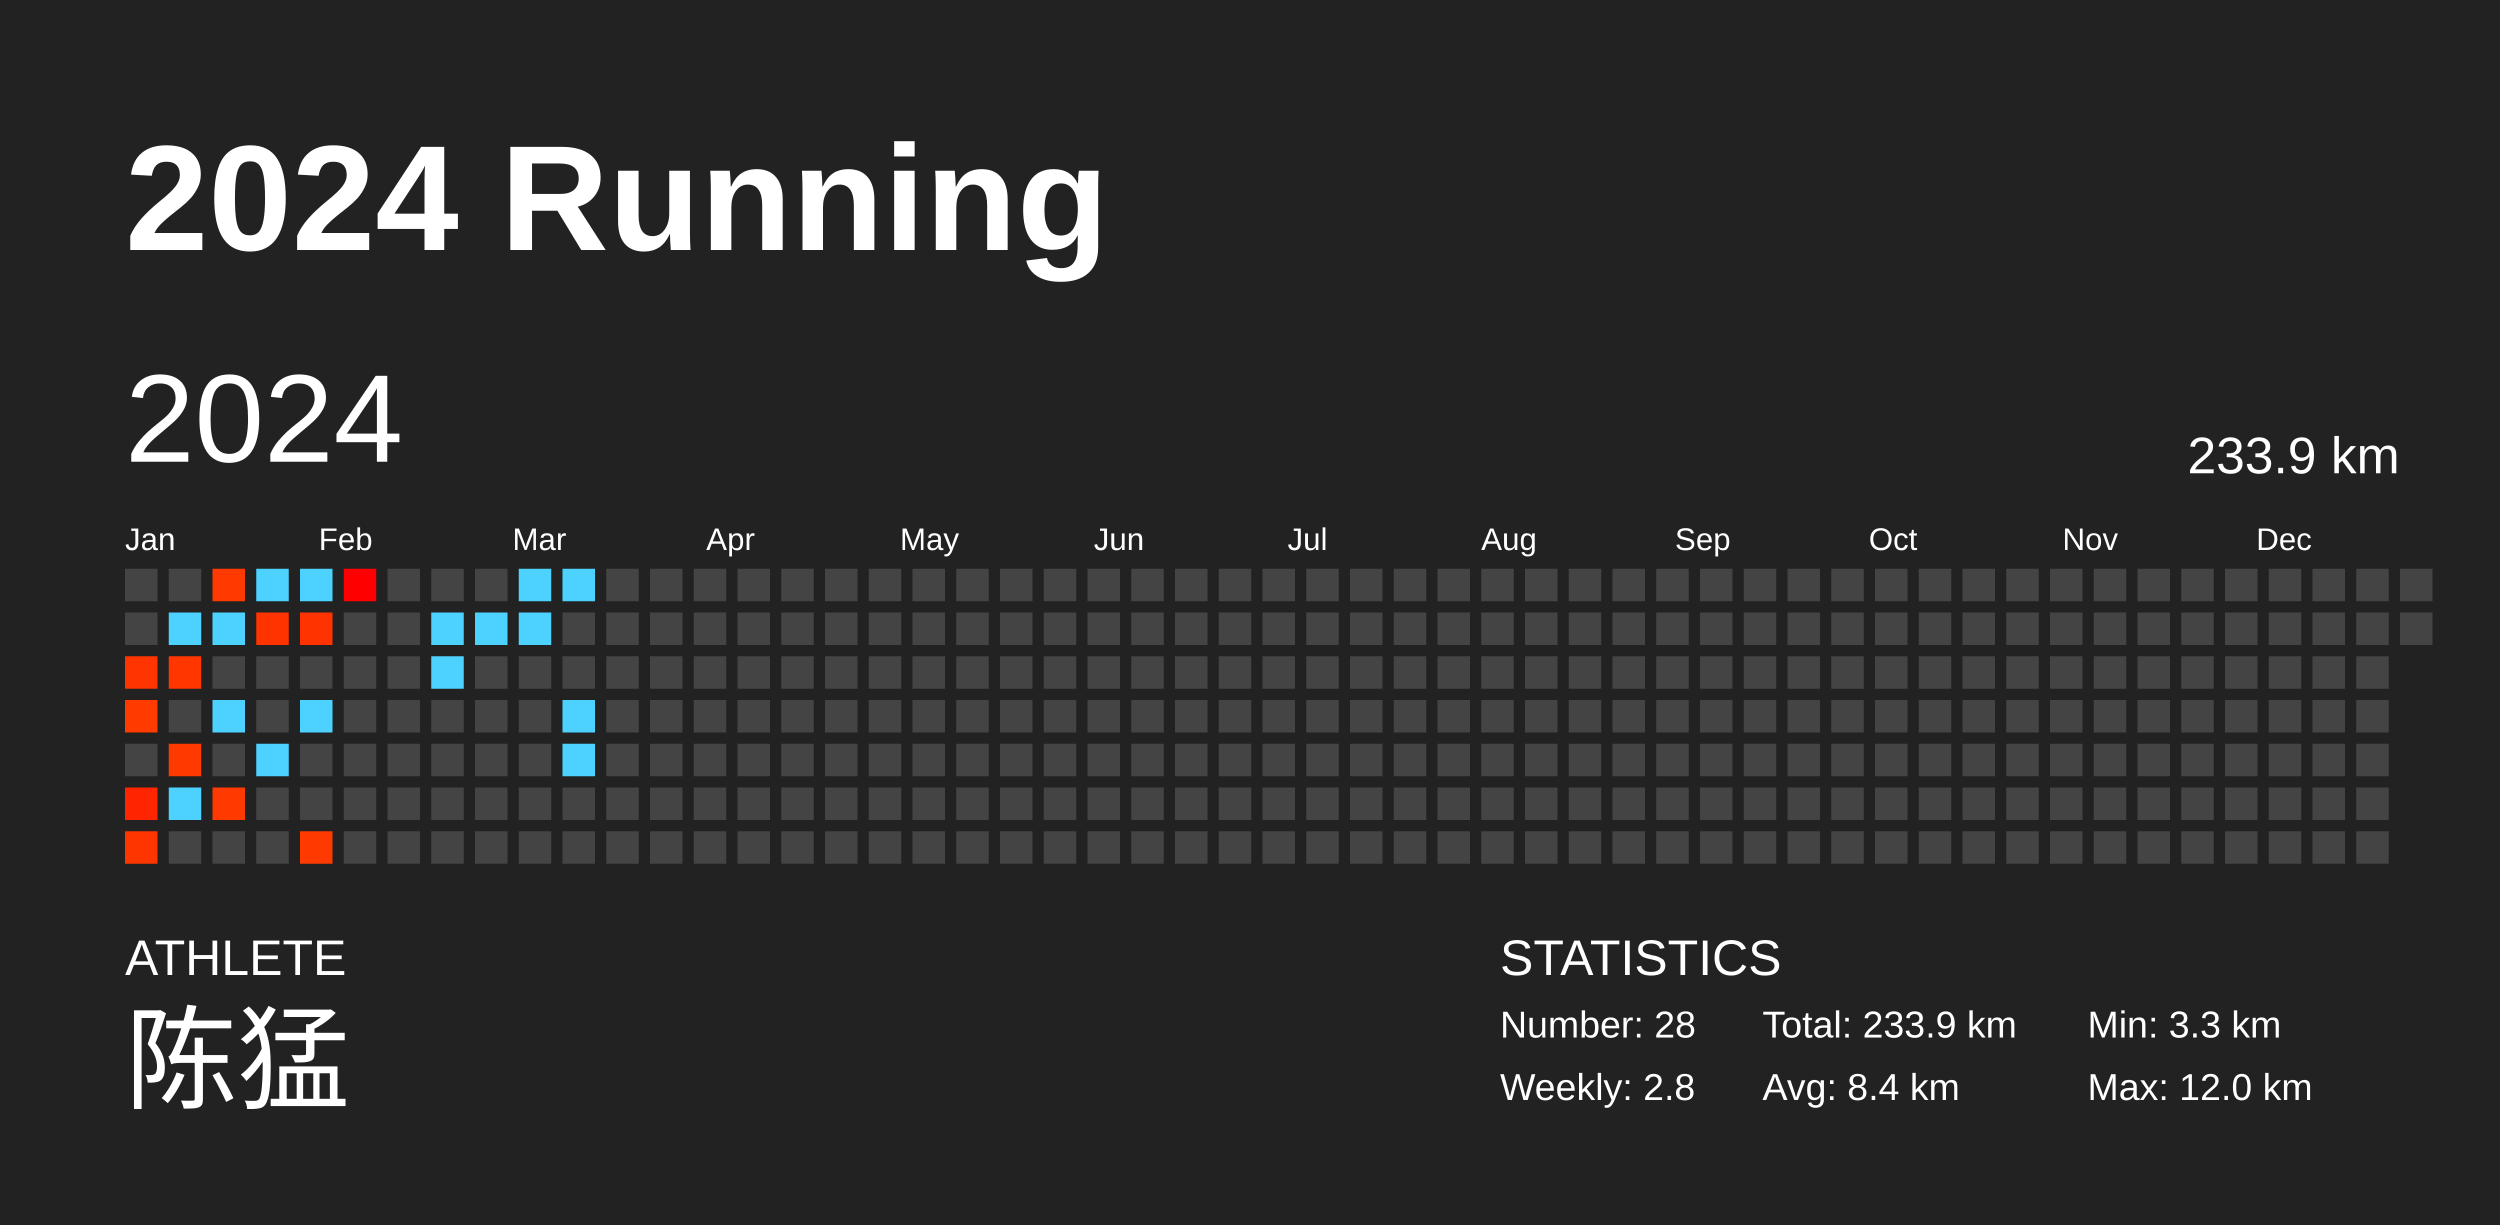
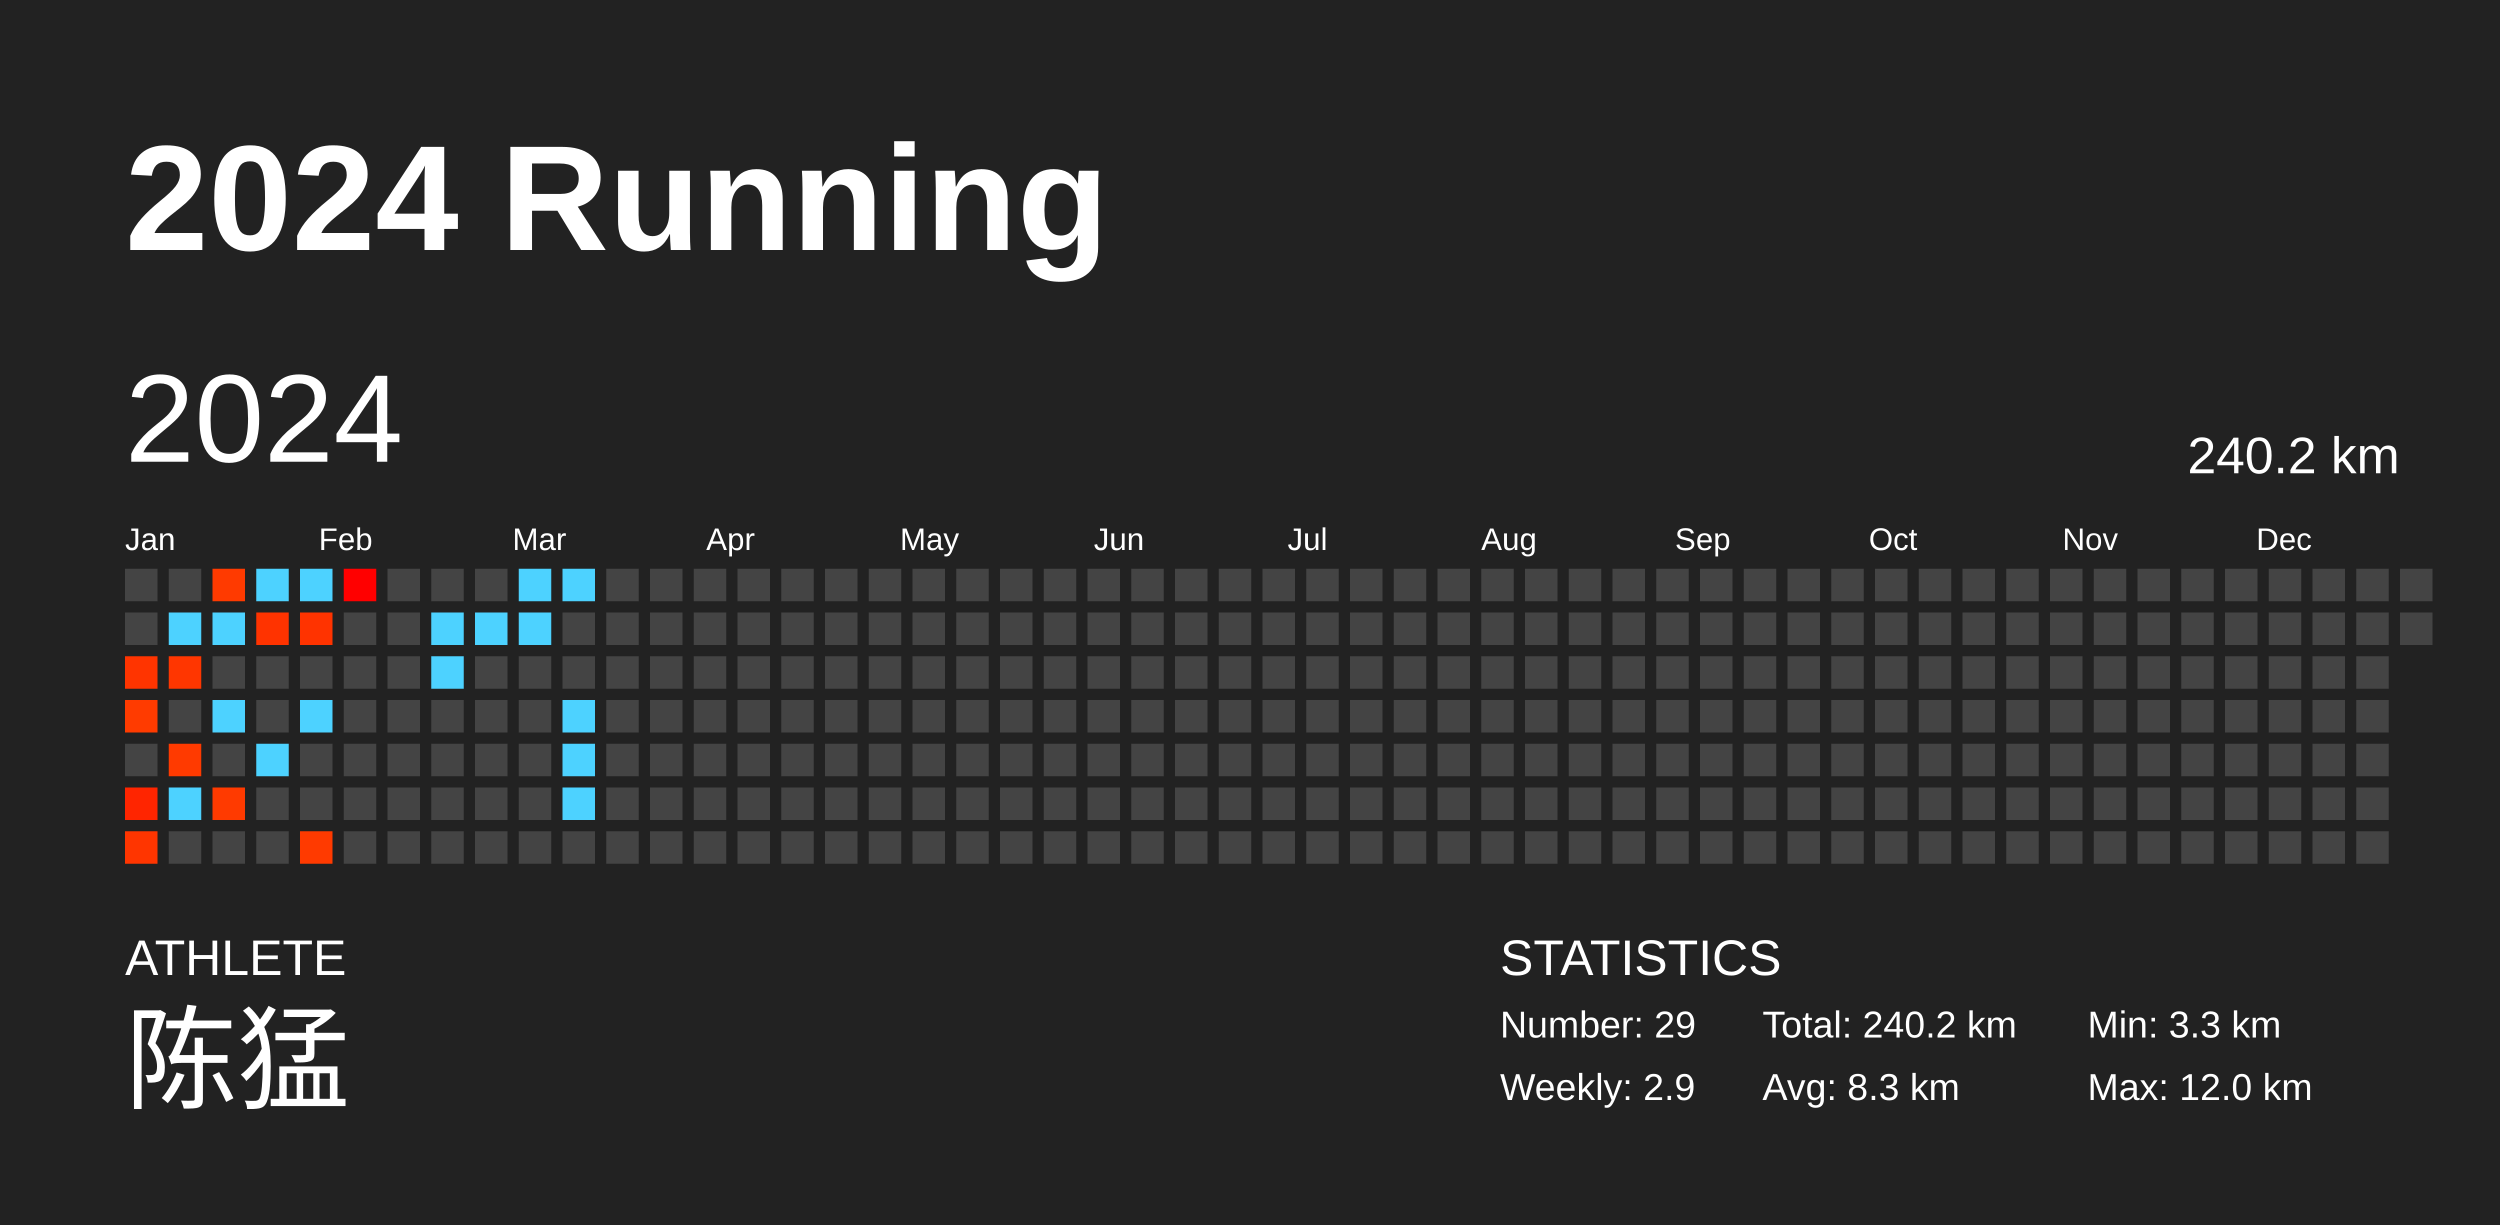
<svg xmlns="http://www.w3.org/2000/svg" baseProfile="full" height="98mm" version="1.1" viewBox="0,0,200,98" width="200mm">
  <defs />
  <rect fill="#222222" height="98" width="200" x="0" y="0" />
  <text fill="#FFFFFF" style="font-size:12px; font-family:Arial; font-weight:bold;" x="10" y="20">2024 Running</text>
  <text fill="#FFFFFF" style="font-size:4px; font-family:Arial" x="10" y="78">ATHLETE</text>
  <text fill="#FFFFFF" style="font-size:9px; font-family:Arial" x="10" y="88">陈猛</text>
  <text fill="#FFFFFF" style="font-size:4px; font-family:Arial" x="120" y="78">STATISTICS</text>
-   <text fill="#FFFFFF" style="font-size:3px; font-family:Arial" x="120" y="83">Number: 28</text>
-   <text fill="#FFFFFF" style="font-size:3px; font-family:Arial" x="120" y="88">Weekly: 2.8</text>
-   <text fill="#FFFFFF" style="font-size:3px; font-family:Arial" x="141" y="83">Total: 233.9 km</text>
-   <text fill="#FFFFFF" style="font-size:3px; font-family:Arial" x="141" y="88">Avg: 8.4 km</text>
+   <text fill="#FFFFFF" style="font-size:3px; font-family:Arial" x="120" y="83">Number: 29</text>
+   <text fill="#FFFFFF" style="font-size:3px; font-family:Arial" x="120" y="88">Weekly: 2.9</text>
+   <text fill="#FFFFFF" style="font-size:3px; font-family:Arial" x="141" y="83">Total: 240.2 km</text>
+   <text fill="#FFFFFF" style="font-size:3px; font-family:Arial" x="141" y="88">Avg: 8.3 km</text>
  <text fill="#FFFFFF" style="font-size:3px; font-family:Arial" x="167" y="83">Min: 3.3 km</text>
  <text fill="#FFFFFF" style="font-size:3px; font-family:Arial" x="167" y="88">Max: 12.0 km</text>
  <text dominant-baseline="hanging" fill="#FFFFFF" style="font-size:10.0px; font-family:Arial;" x="10" y="30">2024</text>
-   <text dominant-baseline="hanging" fill="#FFFFFF" style="font-size:4.125px; font-family:Arial;" x="175" y="35">233.9 km</text>
+   <text dominant-baseline="hanging" fill="#FFFFFF" style="font-size:4.125px; font-family:Arial;" x="175" y="35">240.2 km</text>
  <text fill="#FFFFFF" style="font-size:2.5px; font-family:Arial" x="10.0" y="44">Jan</text>
  <text fill="#FFFFFF" style="font-size:2.5px; font-family:Arial" x="25.5" y="44">Feb</text>
  <text fill="#FFFFFF" style="font-size:2.5px; font-family:Arial" x="41.0" y="44">Mar</text>
  <text fill="#FFFFFF" style="font-size:2.5px; font-family:Arial" x="56.5" y="44">Apr</text>
  <text fill="#FFFFFF" style="font-size:2.5px; font-family:Arial" x="72.0" y="44">May</text>
  <text fill="#FFFFFF" style="font-size:2.5px; font-family:Arial" x="87.5" y="44">Jun</text>
  <text fill="#FFFFFF" style="font-size:2.5px; font-family:Arial" x="103.0" y="44">Jul</text>
  <text fill="#FFFFFF" style="font-size:2.5px; font-family:Arial" x="118.5" y="44">Aug</text>
  <text fill="#FFFFFF" style="font-size:2.5px; font-family:Arial" x="134.0" y="44">Sep</text>
  <text fill="#FFFFFF" style="font-size:2.5px; font-family:Arial" x="149.5" y="44">Oct</text>
  <text fill="#FFFFFF" style="font-size:2.5px; font-family:Arial" x="165.0" y="44">Nov</text>
  <text fill="#FFFFFF" style="font-size:2.5px; font-family:Arial" x="180.5" y="44">Dec</text>
  <rect fill="#444444" height="2.6" width="2.6" x="10.0" y="45.5" />
  <rect fill="#444444" height="2.6" width="2.6" x="10.0" y="49.0" />
  <rect fill="#ff3400" height="2.6" width="2.6" x="10.0" y="52.5" />
  <rect fill="#ff3b00" height="2.6" width="2.6" x="10.0" y="56.0" />
  <rect fill="#444444" height="2.6" width="2.6" x="10.0" y="59.5" />
  <rect fill="#ff2500" height="2.6" width="2.6" x="10.0" y="63.0" />
  <rect fill="#ff3500" height="2.6" width="2.6" x="10.0" y="66.5" />
  <rect fill="#444444" height="2.6" width="2.6" x="13.5" y="45.5" />
  <rect fill="#4dd2ff" height="2.6" width="2.6" x="13.5" y="49.0" />
  <rect fill="#ff3600" height="2.6" width="2.6" x="13.5" y="52.5" />
  <rect fill="#444444" height="2.6" width="2.6" x="13.5" y="56.0" />
  <rect fill="#ff3a00" height="2.6" width="2.6" x="13.5" y="59.5" />
  <rect fill="#4dd2ff" height="2.6" width="2.6" x="13.5" y="63.0" />
  <rect fill="#444444" height="2.6" width="2.6" x="13.5" y="66.5" />
  <rect fill="#ff3a00" height="2.6" width="2.6" x="17.0" y="45.5" />
  <rect fill="#4dd2ff" height="2.6" width="2.6" x="17.0" y="49.0" />
  <rect fill="#444444" height="2.6" width="2.6" x="17.0" y="52.5" />
  <rect fill="#4dd2ff" height="2.6" width="2.6" x="17.0" y="56.0" />
  <rect fill="#444444" height="2.6" width="2.6" x="17.0" y="59.5" />
  <rect fill="#ff3a00" height="2.6" width="2.6" x="17.0" y="63.0" />
  <rect fill="#444444" height="2.6" width="2.6" x="17.0" y="66.5" />
  <rect fill="#4dd2ff" height="2.6" width="2.6" x="20.5" y="45.5" />
  <rect fill="#ff3300" height="2.6" width="2.6" x="20.5" y="49.0" />
  <rect fill="#444444" height="2.6" width="2.6" x="20.5" y="52.5" />
  <rect fill="#444444" height="2.6" width="2.6" x="20.5" y="56.0" />
  <rect fill="#4dd2ff" height="2.6" width="2.6" x="20.5" y="59.5" />
  <rect fill="#444444" height="2.6" width="2.6" x="20.5" y="63.0" />
  <rect fill="#444444" height="2.6" width="2.6" x="20.5" y="66.5" />
  <rect fill="#4dd2ff" height="2.6" width="2.6" x="24.0" y="45.5" />
  <rect fill="#ff3300" height="2.6" width="2.6" x="24.0" y="49.0" />
  <rect fill="#444444" height="2.6" width="2.6" x="24.0" y="52.5" />
  <rect fill="#4dd2ff" height="2.6" width="2.6" x="24.0" y="56.0" />
  <rect fill="#444444" height="2.6" width="2.6" x="24.0" y="59.5" />
  <rect fill="#444444" height="2.6" width="2.6" x="24.0" y="63.0" />
  <rect fill="#ff3a00" height="2.6" width="2.6" x="24.0" y="66.5" />
  <rect fill="#ff0000" height="2.6" width="2.6" x="27.5" y="45.5" />
  <rect fill="#444444" height="2.6" width="2.6" x="27.5" y="49.0" />
  <rect fill="#444444" height="2.6" width="2.6" x="27.5" y="52.5" />
  <rect fill="#444444" height="2.6" width="2.6" x="27.5" y="56.0" />
  <rect fill="#444444" height="2.6" width="2.6" x="27.5" y="59.5" />
  <rect fill="#444444" height="2.6" width="2.6" x="27.5" y="63.0" />
  <rect fill="#444444" height="2.6" width="2.6" x="27.5" y="66.5" />
  <rect fill="#444444" height="2.6" width="2.6" x="31.0" y="45.5" />
  <rect fill="#444444" height="2.6" width="2.6" x="31.0" y="49.0" />
  <rect fill="#444444" height="2.6" width="2.6" x="31.0" y="52.5" />
  <rect fill="#444444" height="2.6" width="2.6" x="31.0" y="56.0" />
  <rect fill="#444444" height="2.6" width="2.6" x="31.0" y="59.5" />
  <rect fill="#444444" height="2.6" width="2.6" x="31.0" y="63.0" />
  <rect fill="#444444" height="2.6" width="2.6" x="31.0" y="66.5" />
  <rect fill="#444444" height="2.6" width="2.6" x="34.5" y="45.5" />
  <rect fill="#4dd2ff" height="2.6" width="2.6" x="34.5" y="49.0" />
  <rect fill="#4dd2ff" height="2.6" width="2.6" x="34.5" y="52.5" />
  <rect fill="#444444" height="2.6" width="2.6" x="34.5" y="56.0" />
  <rect fill="#444444" height="2.6" width="2.6" x="34.5" y="59.5" />
  <rect fill="#444444" height="2.6" width="2.6" x="34.5" y="63.0" />
  <rect fill="#444444" height="2.6" width="2.6" x="34.5" y="66.5" />
  <rect fill="#444444" height="2.6" width="2.6" x="38.0" y="45.5" />
  <rect fill="#4dd2ff" height="2.6" width="2.6" x="38.0" y="49.0" />
  <rect fill="#444444" height="2.6" width="2.6" x="38.0" y="52.5" />
  <rect fill="#444444" height="2.6" width="2.6" x="38.0" y="56.0" />
  <rect fill="#444444" height="2.6" width="2.6" x="38.0" y="59.5" />
  <rect fill="#444444" height="2.6" width="2.6" x="38.0" y="63.0" />
  <rect fill="#444444" height="2.6" width="2.6" x="38.0" y="66.5" />
  <rect fill="#4dd2ff" height="2.6" width="2.6" x="41.5" y="45.5" />
  <rect fill="#4dd2ff" height="2.6" width="2.6" x="41.5" y="49.0" />
  <rect fill="#444444" height="2.6" width="2.6" x="41.5" y="52.5" />
  <rect fill="#444444" height="2.6" width="2.6" x="41.5" y="56.0" />
  <rect fill="#444444" height="2.6" width="2.6" x="41.5" y="59.5" />
  <rect fill="#444444" height="2.6" width="2.6" x="41.5" y="63.0" />
  <rect fill="#444444" height="2.6" width="2.6" x="41.5" y="66.5" />
  <rect fill="#4dd2ff" height="2.6" width="2.6" x="45.0" y="45.5" />
  <rect fill="#444444" height="2.6" width="2.6" x="45.0" y="49.0" />
  <rect fill="#444444" height="2.6" width="2.6" x="45.0" y="52.5" />
  <rect fill="#4dd2ff" height="2.6" width="2.6" x="45.0" y="56.0" />
  <rect fill="#4dd2ff" height="2.6" width="2.6" x="45.0" y="59.5" />
-   <rect fill="#444444" height="2.6" width="2.6" x="45.0" y="63.0" />
+   <rect fill="#4dd2ff" height="2.6" width="2.6" x="45.0" y="63.0" />
  <rect fill="#444444" height="2.6" width="2.6" x="45.0" y="66.5" />
  <rect fill="#444444" height="2.6" width="2.6" x="48.5" y="45.5" />
  <rect fill="#444444" height="2.6" width="2.6" x="48.5" y="49.0" />
  <rect fill="#444444" height="2.6" width="2.6" x="48.5" y="52.5" />
  <rect fill="#444444" height="2.6" width="2.6" x="48.5" y="56.0" />
  <rect fill="#444444" height="2.6" width="2.6" x="48.5" y="59.5" />
  <rect fill="#444444" height="2.6" width="2.6" x="48.5" y="63.0" />
  <rect fill="#444444" height="2.6" width="2.6" x="48.5" y="66.5" />
  <rect fill="#444444" height="2.6" width="2.6" x="52.0" y="45.5" />
  <rect fill="#444444" height="2.6" width="2.6" x="52.0" y="49.0" />
  <rect fill="#444444" height="2.6" width="2.6" x="52.0" y="52.5" />
  <rect fill="#444444" height="2.6" width="2.6" x="52.0" y="56.0" />
  <rect fill="#444444" height="2.6" width="2.6" x="52.0" y="59.5" />
  <rect fill="#444444" height="2.6" width="2.6" x="52.0" y="63.0" />
  <rect fill="#444444" height="2.6" width="2.6" x="52.0" y="66.5" />
  <rect fill="#444444" height="2.6" width="2.6" x="55.5" y="45.5" />
  <rect fill="#444444" height="2.6" width="2.6" x="55.5" y="49.0" />
  <rect fill="#444444" height="2.6" width="2.6" x="55.5" y="52.5" />
  <rect fill="#444444" height="2.6" width="2.6" x="55.5" y="56.0" />
  <rect fill="#444444" height="2.6" width="2.6" x="55.5" y="59.5" />
  <rect fill="#444444" height="2.6" width="2.6" x="55.5" y="63.0" />
  <rect fill="#444444" height="2.6" width="2.6" x="55.5" y="66.5" />
  <rect fill="#444444" height="2.6" width="2.6" x="59.0" y="45.5" />
  <rect fill="#444444" height="2.6" width="2.6" x="59.0" y="49.0" />
  <rect fill="#444444" height="2.6" width="2.6" x="59.0" y="52.5" />
  <rect fill="#444444" height="2.6" width="2.6" x="59.0" y="56.0" />
  <rect fill="#444444" height="2.6" width="2.6" x="59.0" y="59.5" />
  <rect fill="#444444" height="2.6" width="2.6" x="59.0" y="63.0" />
  <rect fill="#444444" height="2.6" width="2.6" x="59.0" y="66.5" />
  <rect fill="#444444" height="2.6" width="2.6" x="62.5" y="45.5" />
  <rect fill="#444444" height="2.6" width="2.6" x="62.5" y="49.0" />
  <rect fill="#444444" height="2.6" width="2.6" x="62.5" y="52.5" />
  <rect fill="#444444" height="2.6" width="2.6" x="62.5" y="56.0" />
  <rect fill="#444444" height="2.6" width="2.6" x="62.5" y="59.5" />
  <rect fill="#444444" height="2.6" width="2.6" x="62.5" y="63.0" />
  <rect fill="#444444" height="2.6" width="2.6" x="62.5" y="66.5" />
  <rect fill="#444444" height="2.6" width="2.6" x="66.0" y="45.5" />
  <rect fill="#444444" height="2.6" width="2.6" x="66.0" y="49.0" />
  <rect fill="#444444" height="2.6" width="2.6" x="66.0" y="52.5" />
  <rect fill="#444444" height="2.6" width="2.6" x="66.0" y="56.0" />
  <rect fill="#444444" height="2.6" width="2.6" x="66.0" y="59.5" />
  <rect fill="#444444" height="2.6" width="2.6" x="66.0" y="63.0" />
  <rect fill="#444444" height="2.6" width="2.6" x="66.0" y="66.5" />
  <rect fill="#444444" height="2.6" width="2.6" x="69.5" y="45.5" />
  <rect fill="#444444" height="2.6" width="2.6" x="69.5" y="49.0" />
  <rect fill="#444444" height="2.6" width="2.6" x="69.5" y="52.5" />
  <rect fill="#444444" height="2.6" width="2.6" x="69.5" y="56.0" />
  <rect fill="#444444" height="2.6" width="2.6" x="69.5" y="59.5" />
  <rect fill="#444444" height="2.6" width="2.6" x="69.5" y="63.0" />
  <rect fill="#444444" height="2.6" width="2.6" x="69.5" y="66.5" />
  <rect fill="#444444" height="2.6" width="2.6" x="73.0" y="45.5" />
  <rect fill="#444444" height="2.6" width="2.6" x="73.0" y="49.0" />
  <rect fill="#444444" height="2.6" width="2.6" x="73.0" y="52.5" />
  <rect fill="#444444" height="2.6" width="2.6" x="73.0" y="56.0" />
  <rect fill="#444444" height="2.6" width="2.6" x="73.0" y="59.5" />
  <rect fill="#444444" height="2.6" width="2.6" x="73.0" y="63.0" />
  <rect fill="#444444" height="2.6" width="2.6" x="73.0" y="66.5" />
  <rect fill="#444444" height="2.6" width="2.6" x="76.5" y="45.5" />
  <rect fill="#444444" height="2.6" width="2.6" x="76.5" y="49.0" />
  <rect fill="#444444" height="2.6" width="2.6" x="76.5" y="52.5" />
  <rect fill="#444444" height="2.6" width="2.6" x="76.5" y="56.0" />
  <rect fill="#444444" height="2.6" width="2.6" x="76.5" y="59.5" />
  <rect fill="#444444" height="2.6" width="2.6" x="76.5" y="63.0" />
  <rect fill="#444444" height="2.6" width="2.6" x="76.5" y="66.5" />
  <rect fill="#444444" height="2.6" width="2.6" x="80.0" y="45.5" />
  <rect fill="#444444" height="2.6" width="2.6" x="80.0" y="49.0" />
  <rect fill="#444444" height="2.6" width="2.6" x="80.0" y="52.5" />
  <rect fill="#444444" height="2.6" width="2.6" x="80.0" y="56.0" />
  <rect fill="#444444" height="2.6" width="2.6" x="80.0" y="59.5" />
  <rect fill="#444444" height="2.6" width="2.6" x="80.0" y="63.0" />
  <rect fill="#444444" height="2.6" width="2.6" x="80.0" y="66.5" />
  <rect fill="#444444" height="2.6" width="2.6" x="83.5" y="45.5" />
  <rect fill="#444444" height="2.6" width="2.6" x="83.5" y="49.0" />
  <rect fill="#444444" height="2.6" width="2.6" x="83.5" y="52.5" />
  <rect fill="#444444" height="2.6" width="2.6" x="83.5" y="56.0" />
  <rect fill="#444444" height="2.6" width="2.6" x="83.5" y="59.5" />
  <rect fill="#444444" height="2.6" width="2.6" x="83.5" y="63.0" />
  <rect fill="#444444" height="2.6" width="2.6" x="83.5" y="66.5" />
  <rect fill="#444444" height="2.6" width="2.6" x="87.0" y="45.5" />
  <rect fill="#444444" height="2.6" width="2.6" x="87.0" y="49.0" />
  <rect fill="#444444" height="2.6" width="2.6" x="87.0" y="52.5" />
  <rect fill="#444444" height="2.6" width="2.6" x="87.0" y="56.0" />
  <rect fill="#444444" height="2.6" width="2.6" x="87.0" y="59.5" />
  <rect fill="#444444" height="2.6" width="2.6" x="87.0" y="63.0" />
  <rect fill="#444444" height="2.6" width="2.6" x="87.0" y="66.5" />
  <rect fill="#444444" height="2.6" width="2.6" x="90.5" y="45.5" />
  <rect fill="#444444" height="2.6" width="2.6" x="90.5" y="49.0" />
  <rect fill="#444444" height="2.6" width="2.6" x="90.5" y="52.5" />
  <rect fill="#444444" height="2.6" width="2.6" x="90.5" y="56.0" />
  <rect fill="#444444" height="2.6" width="2.6" x="90.5" y="59.5" />
  <rect fill="#444444" height="2.6" width="2.6" x="90.5" y="63.0" />
  <rect fill="#444444" height="2.6" width="2.6" x="90.5" y="66.5" />
  <rect fill="#444444" height="2.6" width="2.6" x="94.0" y="45.5" />
  <rect fill="#444444" height="2.6" width="2.6" x="94.0" y="49.0" />
  <rect fill="#444444" height="2.6" width="2.6" x="94.0" y="52.5" />
  <rect fill="#444444" height="2.6" width="2.6" x="94.0" y="56.0" />
  <rect fill="#444444" height="2.6" width="2.6" x="94.0" y="59.5" />
  <rect fill="#444444" height="2.6" width="2.6" x="94.0" y="63.0" />
  <rect fill="#444444" height="2.6" width="2.6" x="94.0" y="66.5" />
  <rect fill="#444444" height="2.6" width="2.6" x="97.5" y="45.5" />
  <rect fill="#444444" height="2.6" width="2.6" x="97.5" y="49.0" />
  <rect fill="#444444" height="2.6" width="2.6" x="97.5" y="52.5" />
  <rect fill="#444444" height="2.6" width="2.6" x="97.5" y="56.0" />
  <rect fill="#444444" height="2.6" width="2.6" x="97.5" y="59.5" />
  <rect fill="#444444" height="2.6" width="2.6" x="97.5" y="63.0" />
  <rect fill="#444444" height="2.6" width="2.6" x="97.5" y="66.5" />
  <rect fill="#444444" height="2.6" width="2.6" x="101.0" y="45.5" />
  <rect fill="#444444" height="2.6" width="2.6" x="101.0" y="49.0" />
  <rect fill="#444444" height="2.6" width="2.6" x="101.0" y="52.5" />
  <rect fill="#444444" height="2.6" width="2.6" x="101.0" y="56.0" />
  <rect fill="#444444" height="2.6" width="2.6" x="101.0" y="59.5" />
  <rect fill="#444444" height="2.6" width="2.6" x="101.0" y="63.0" />
  <rect fill="#444444" height="2.6" width="2.6" x="101.0" y="66.5" />
  <rect fill="#444444" height="2.6" width="2.6" x="104.5" y="45.5" />
  <rect fill="#444444" height="2.6" width="2.6" x="104.5" y="49.0" />
  <rect fill="#444444" height="2.6" width="2.6" x="104.5" y="52.5" />
  <rect fill="#444444" height="2.6" width="2.6" x="104.5" y="56.0" />
  <rect fill="#444444" height="2.6" width="2.6" x="104.5" y="59.5" />
  <rect fill="#444444" height="2.6" width="2.6" x="104.5" y="63.0" />
  <rect fill="#444444" height="2.6" width="2.6" x="104.5" y="66.5" />
  <rect fill="#444444" height="2.6" width="2.6" x="108.0" y="45.5" />
  <rect fill="#444444" height="2.6" width="2.6" x="108.0" y="49.0" />
  <rect fill="#444444" height="2.6" width="2.6" x="108.0" y="52.5" />
  <rect fill="#444444" height="2.6" width="2.6" x="108.0" y="56.0" />
  <rect fill="#444444" height="2.6" width="2.6" x="108.0" y="59.5" />
  <rect fill="#444444" height="2.6" width="2.6" x="108.0" y="63.0" />
  <rect fill="#444444" height="2.6" width="2.6" x="108.0" y="66.5" />
  <rect fill="#444444" height="2.6" width="2.6" x="111.5" y="45.5" />
  <rect fill="#444444" height="2.6" width="2.6" x="111.5" y="49.0" />
  <rect fill="#444444" height="2.6" width="2.6" x="111.5" y="52.5" />
  <rect fill="#444444" height="2.6" width="2.6" x="111.5" y="56.0" />
  <rect fill="#444444" height="2.6" width="2.6" x="111.5" y="59.5" />
  <rect fill="#444444" height="2.6" width="2.6" x="111.5" y="63.0" />
  <rect fill="#444444" height="2.6" width="2.6" x="111.5" y="66.5" />
  <rect fill="#444444" height="2.6" width="2.6" x="115.0" y="45.5" />
  <rect fill="#444444" height="2.6" width="2.6" x="115.0" y="49.0" />
  <rect fill="#444444" height="2.6" width="2.6" x="115.0" y="52.5" />
  <rect fill="#444444" height="2.6" width="2.6" x="115.0" y="56.0" />
  <rect fill="#444444" height="2.6" width="2.6" x="115.0" y="59.5" />
  <rect fill="#444444" height="2.6" width="2.6" x="115.0" y="63.0" />
  <rect fill="#444444" height="2.6" width="2.6" x="115.0" y="66.5" />
  <rect fill="#444444" height="2.6" width="2.6" x="118.5" y="45.5" />
  <rect fill="#444444" height="2.6" width="2.6" x="118.5" y="49.0" />
  <rect fill="#444444" height="2.6" width="2.6" x="118.5" y="52.5" />
  <rect fill="#444444" height="2.6" width="2.6" x="118.5" y="56.0" />
  <rect fill="#444444" height="2.6" width="2.6" x="118.5" y="59.5" />
  <rect fill="#444444" height="2.6" width="2.6" x="118.5" y="63.0" />
  <rect fill="#444444" height="2.6" width="2.6" x="118.5" y="66.5" />
  <rect fill="#444444" height="2.6" width="2.6" x="122.0" y="45.5" />
  <rect fill="#444444" height="2.6" width="2.6" x="122.0" y="49.0" />
  <rect fill="#444444" height="2.6" width="2.6" x="122.0" y="52.5" />
  <rect fill="#444444" height="2.6" width="2.6" x="122.0" y="56.0" />
  <rect fill="#444444" height="2.6" width="2.6" x="122.0" y="59.5" />
  <rect fill="#444444" height="2.6" width="2.6" x="122.0" y="63.0" />
  <rect fill="#444444" height="2.6" width="2.6" x="122.0" y="66.5" />
  <rect fill="#444444" height="2.6" width="2.6" x="125.5" y="45.5" />
  <rect fill="#444444" height="2.6" width="2.6" x="125.5" y="49.0" />
  <rect fill="#444444" height="2.6" width="2.6" x="125.5" y="52.5" />
  <rect fill="#444444" height="2.6" width="2.6" x="125.5" y="56.0" />
  <rect fill="#444444" height="2.6" width="2.6" x="125.5" y="59.5" />
  <rect fill="#444444" height="2.6" width="2.6" x="125.5" y="63.0" />
  <rect fill="#444444" height="2.6" width="2.6" x="125.5" y="66.5" />
  <rect fill="#444444" height="2.6" width="2.6" x="129.0" y="45.5" />
  <rect fill="#444444" height="2.6" width="2.6" x="129.0" y="49.0" />
  <rect fill="#444444" height="2.6" width="2.6" x="129.0" y="52.5" />
  <rect fill="#444444" height="2.6" width="2.6" x="129.0" y="56.0" />
  <rect fill="#444444" height="2.6" width="2.6" x="129.0" y="59.5" />
  <rect fill="#444444" height="2.6" width="2.6" x="129.0" y="63.0" />
  <rect fill="#444444" height="2.6" width="2.6" x="129.0" y="66.5" />
  <rect fill="#444444" height="2.6" width="2.6" x="132.5" y="45.5" />
  <rect fill="#444444" height="2.6" width="2.6" x="132.5" y="49.0" />
  <rect fill="#444444" height="2.6" width="2.6" x="132.5" y="52.5" />
  <rect fill="#444444" height="2.6" width="2.6" x="132.5" y="56.0" />
  <rect fill="#444444" height="2.6" width="2.6" x="132.5" y="59.5" />
  <rect fill="#444444" height="2.6" width="2.6" x="132.5" y="63.0" />
  <rect fill="#444444" height="2.6" width="2.6" x="132.5" y="66.5" />
  <rect fill="#444444" height="2.6" width="2.6" x="136.0" y="45.5" />
  <rect fill="#444444" height="2.6" width="2.6" x="136.0" y="49.0" />
  <rect fill="#444444" height="2.6" width="2.6" x="136.0" y="52.5" />
  <rect fill="#444444" height="2.6" width="2.6" x="136.0" y="56.0" />
  <rect fill="#444444" height="2.6" width="2.6" x="136.0" y="59.5" />
  <rect fill="#444444" height="2.6" width="2.6" x="136.0" y="63.0" />
  <rect fill="#444444" height="2.6" width="2.6" x="136.0" y="66.5" />
  <rect fill="#444444" height="2.6" width="2.6" x="139.5" y="45.5" />
  <rect fill="#444444" height="2.6" width="2.6" x="139.5" y="49.0" />
  <rect fill="#444444" height="2.6" width="2.6" x="139.5" y="52.5" />
  <rect fill="#444444" height="2.6" width="2.6" x="139.5" y="56.0" />
  <rect fill="#444444" height="2.6" width="2.6" x="139.5" y="59.5" />
  <rect fill="#444444" height="2.6" width="2.6" x="139.5" y="63.0" />
  <rect fill="#444444" height="2.6" width="2.6" x="139.5" y="66.5" />
  <rect fill="#444444" height="2.6" width="2.6" x="143.0" y="45.5" />
  <rect fill="#444444" height="2.6" width="2.6" x="143.0" y="49.0" />
  <rect fill="#444444" height="2.6" width="2.6" x="143.0" y="52.5" />
  <rect fill="#444444" height="2.6" width="2.6" x="143.0" y="56.0" />
  <rect fill="#444444" height="2.6" width="2.6" x="143.0" y="59.5" />
  <rect fill="#444444" height="2.6" width="2.6" x="143.0" y="63.0" />
  <rect fill="#444444" height="2.6" width="2.6" x="143.0" y="66.5" />
  <rect fill="#444444" height="2.6" width="2.6" x="146.5" y="45.5" />
  <rect fill="#444444" height="2.6" width="2.6" x="146.5" y="49.0" />
  <rect fill="#444444" height="2.6" width="2.6" x="146.5" y="52.5" />
  <rect fill="#444444" height="2.6" width="2.6" x="146.5" y="56.0" />
  <rect fill="#444444" height="2.6" width="2.6" x="146.5" y="59.5" />
  <rect fill="#444444" height="2.6" width="2.6" x="146.5" y="63.0" />
  <rect fill="#444444" height="2.6" width="2.6" x="146.5" y="66.5" />
  <rect fill="#444444" height="2.6" width="2.6" x="150.0" y="45.5" />
  <rect fill="#444444" height="2.6" width="2.6" x="150.0" y="49.0" />
  <rect fill="#444444" height="2.6" width="2.6" x="150.0" y="52.5" />
  <rect fill="#444444" height="2.6" width="2.6" x="150.0" y="56.0" />
  <rect fill="#444444" height="2.6" width="2.6" x="150.0" y="59.5" />
  <rect fill="#444444" height="2.6" width="2.6" x="150.0" y="63.0" />
  <rect fill="#444444" height="2.6" width="2.6" x="150.0" y="66.5" />
  <rect fill="#444444" height="2.6" width="2.6" x="153.5" y="45.5" />
  <rect fill="#444444" height="2.6" width="2.6" x="153.5" y="49.0" />
  <rect fill="#444444" height="2.6" width="2.6" x="153.5" y="52.5" />
  <rect fill="#444444" height="2.6" width="2.6" x="153.5" y="56.0" />
  <rect fill="#444444" height="2.6" width="2.6" x="153.5" y="59.5" />
  <rect fill="#444444" height="2.6" width="2.6" x="153.5" y="63.0" />
  <rect fill="#444444" height="2.6" width="2.6" x="153.5" y="66.5" />
  <rect fill="#444444" height="2.6" width="2.6" x="157.0" y="45.5" />
  <rect fill="#444444" height="2.6" width="2.6" x="157.0" y="49.0" />
  <rect fill="#444444" height="2.6" width="2.6" x="157.0" y="52.5" />
  <rect fill="#444444" height="2.6" width="2.6" x="157.0" y="56.0" />
  <rect fill="#444444" height="2.6" width="2.6" x="157.0" y="59.5" />
  <rect fill="#444444" height="2.6" width="2.6" x="157.0" y="63.0" />
  <rect fill="#444444" height="2.6" width="2.6" x="157.0" y="66.5" />
  <rect fill="#444444" height="2.6" width="2.6" x="160.5" y="45.5" />
  <rect fill="#444444" height="2.6" width="2.6" x="160.5" y="49.0" />
  <rect fill="#444444" height="2.6" width="2.6" x="160.5" y="52.5" />
  <rect fill="#444444" height="2.6" width="2.6" x="160.5" y="56.0" />
  <rect fill="#444444" height="2.6" width="2.6" x="160.5" y="59.5" />
  <rect fill="#444444" height="2.6" width="2.6" x="160.5" y="63.0" />
  <rect fill="#444444" height="2.6" width="2.6" x="160.5" y="66.5" />
  <rect fill="#444444" height="2.6" width="2.6" x="164.0" y="45.5" />
  <rect fill="#444444" height="2.6" width="2.6" x="164.0" y="49.0" />
  <rect fill="#444444" height="2.6" width="2.6" x="164.0" y="52.5" />
  <rect fill="#444444" height="2.6" width="2.6" x="164.0" y="56.0" />
  <rect fill="#444444" height="2.6" width="2.6" x="164.0" y="59.5" />
  <rect fill="#444444" height="2.6" width="2.6" x="164.0" y="63.0" />
  <rect fill="#444444" height="2.6" width="2.6" x="164.0" y="66.5" />
  <rect fill="#444444" height="2.6" width="2.6" x="167.5" y="45.5" />
  <rect fill="#444444" height="2.6" width="2.6" x="167.5" y="49.0" />
  <rect fill="#444444" height="2.6" width="2.6" x="167.5" y="52.5" />
  <rect fill="#444444" height="2.6" width="2.6" x="167.5" y="56.0" />
  <rect fill="#444444" height="2.6" width="2.6" x="167.5" y="59.5" />
  <rect fill="#444444" height="2.6" width="2.6" x="167.5" y="63.0" />
  <rect fill="#444444" height="2.6" width="2.6" x="167.5" y="66.5" />
  <rect fill="#444444" height="2.6" width="2.6" x="171.0" y="45.5" />
  <rect fill="#444444" height="2.6" width="2.6" x="171.0" y="49.0" />
  <rect fill="#444444" height="2.6" width="2.6" x="171.0" y="52.5" />
  <rect fill="#444444" height="2.6" width="2.6" x="171.0" y="56.0" />
  <rect fill="#444444" height="2.6" width="2.6" x="171.0" y="59.5" />
  <rect fill="#444444" height="2.6" width="2.6" x="171.0" y="63.0" />
  <rect fill="#444444" height="2.6" width="2.6" x="171.0" y="66.5" />
  <rect fill="#444444" height="2.6" width="2.6" x="174.5" y="45.5" />
  <rect fill="#444444" height="2.6" width="2.6" x="174.5" y="49.0" />
  <rect fill="#444444" height="2.6" width="2.6" x="174.5" y="52.5" />
  <rect fill="#444444" height="2.6" width="2.6" x="174.5" y="56.0" />
  <rect fill="#444444" height="2.6" width="2.6" x="174.5" y="59.5" />
  <rect fill="#444444" height="2.6" width="2.6" x="174.5" y="63.0" />
  <rect fill="#444444" height="2.6" width="2.6" x="174.5" y="66.5" />
  <rect fill="#444444" height="2.6" width="2.6" x="178.0" y="45.5" />
  <rect fill="#444444" height="2.6" width="2.6" x="178.0" y="49.0" />
  <rect fill="#444444" height="2.6" width="2.6" x="178.0" y="52.5" />
  <rect fill="#444444" height="2.6" width="2.6" x="178.0" y="56.0" />
  <rect fill="#444444" height="2.6" width="2.6" x="178.0" y="59.5" />
  <rect fill="#444444" height="2.6" width="2.6" x="178.0" y="63.0" />
  <rect fill="#444444" height="2.6" width="2.6" x="178.0" y="66.5" />
  <rect fill="#444444" height="2.6" width="2.6" x="181.5" y="45.5" />
  <rect fill="#444444" height="2.6" width="2.6" x="181.5" y="49.0" />
  <rect fill="#444444" height="2.6" width="2.6" x="181.5" y="52.5" />
  <rect fill="#444444" height="2.6" width="2.6" x="181.5" y="56.0" />
  <rect fill="#444444" height="2.6" width="2.6" x="181.5" y="59.5" />
  <rect fill="#444444" height="2.6" width="2.6" x="181.5" y="63.0" />
  <rect fill="#444444" height="2.6" width="2.6" x="181.5" y="66.5" />
  <rect fill="#444444" height="2.6" width="2.6" x="185.0" y="45.5" />
  <rect fill="#444444" height="2.6" width="2.6" x="185.0" y="49.0" />
  <rect fill="#444444" height="2.6" width="2.6" x="185.0" y="52.5" />
  <rect fill="#444444" height="2.6" width="2.6" x="185.0" y="56.0" />
  <rect fill="#444444" height="2.6" width="2.6" x="185.0" y="59.5" />
  <rect fill="#444444" height="2.6" width="2.6" x="185.0" y="63.0" />
  <rect fill="#444444" height="2.6" width="2.6" x="185.0" y="66.5" />
  <rect fill="#444444" height="2.6" width="2.6" x="188.5" y="45.5" />
  <rect fill="#444444" height="2.6" width="2.6" x="188.5" y="49.0" />
  <rect fill="#444444" height="2.6" width="2.6" x="188.5" y="52.5" />
  <rect fill="#444444" height="2.6" width="2.6" x="188.5" y="56.0" />
  <rect fill="#444444" height="2.6" width="2.6" x="188.5" y="59.5" />
  <rect fill="#444444" height="2.6" width="2.6" x="188.5" y="63.0" />
  <rect fill="#444444" height="2.6" width="2.6" x="188.5" y="66.5" />
  <rect fill="#444444" height="2.6" width="2.6" x="192.0" y="45.5" />
  <rect fill="#444444" height="2.6" width="2.6" x="192.0" y="49.0" />
</svg>
